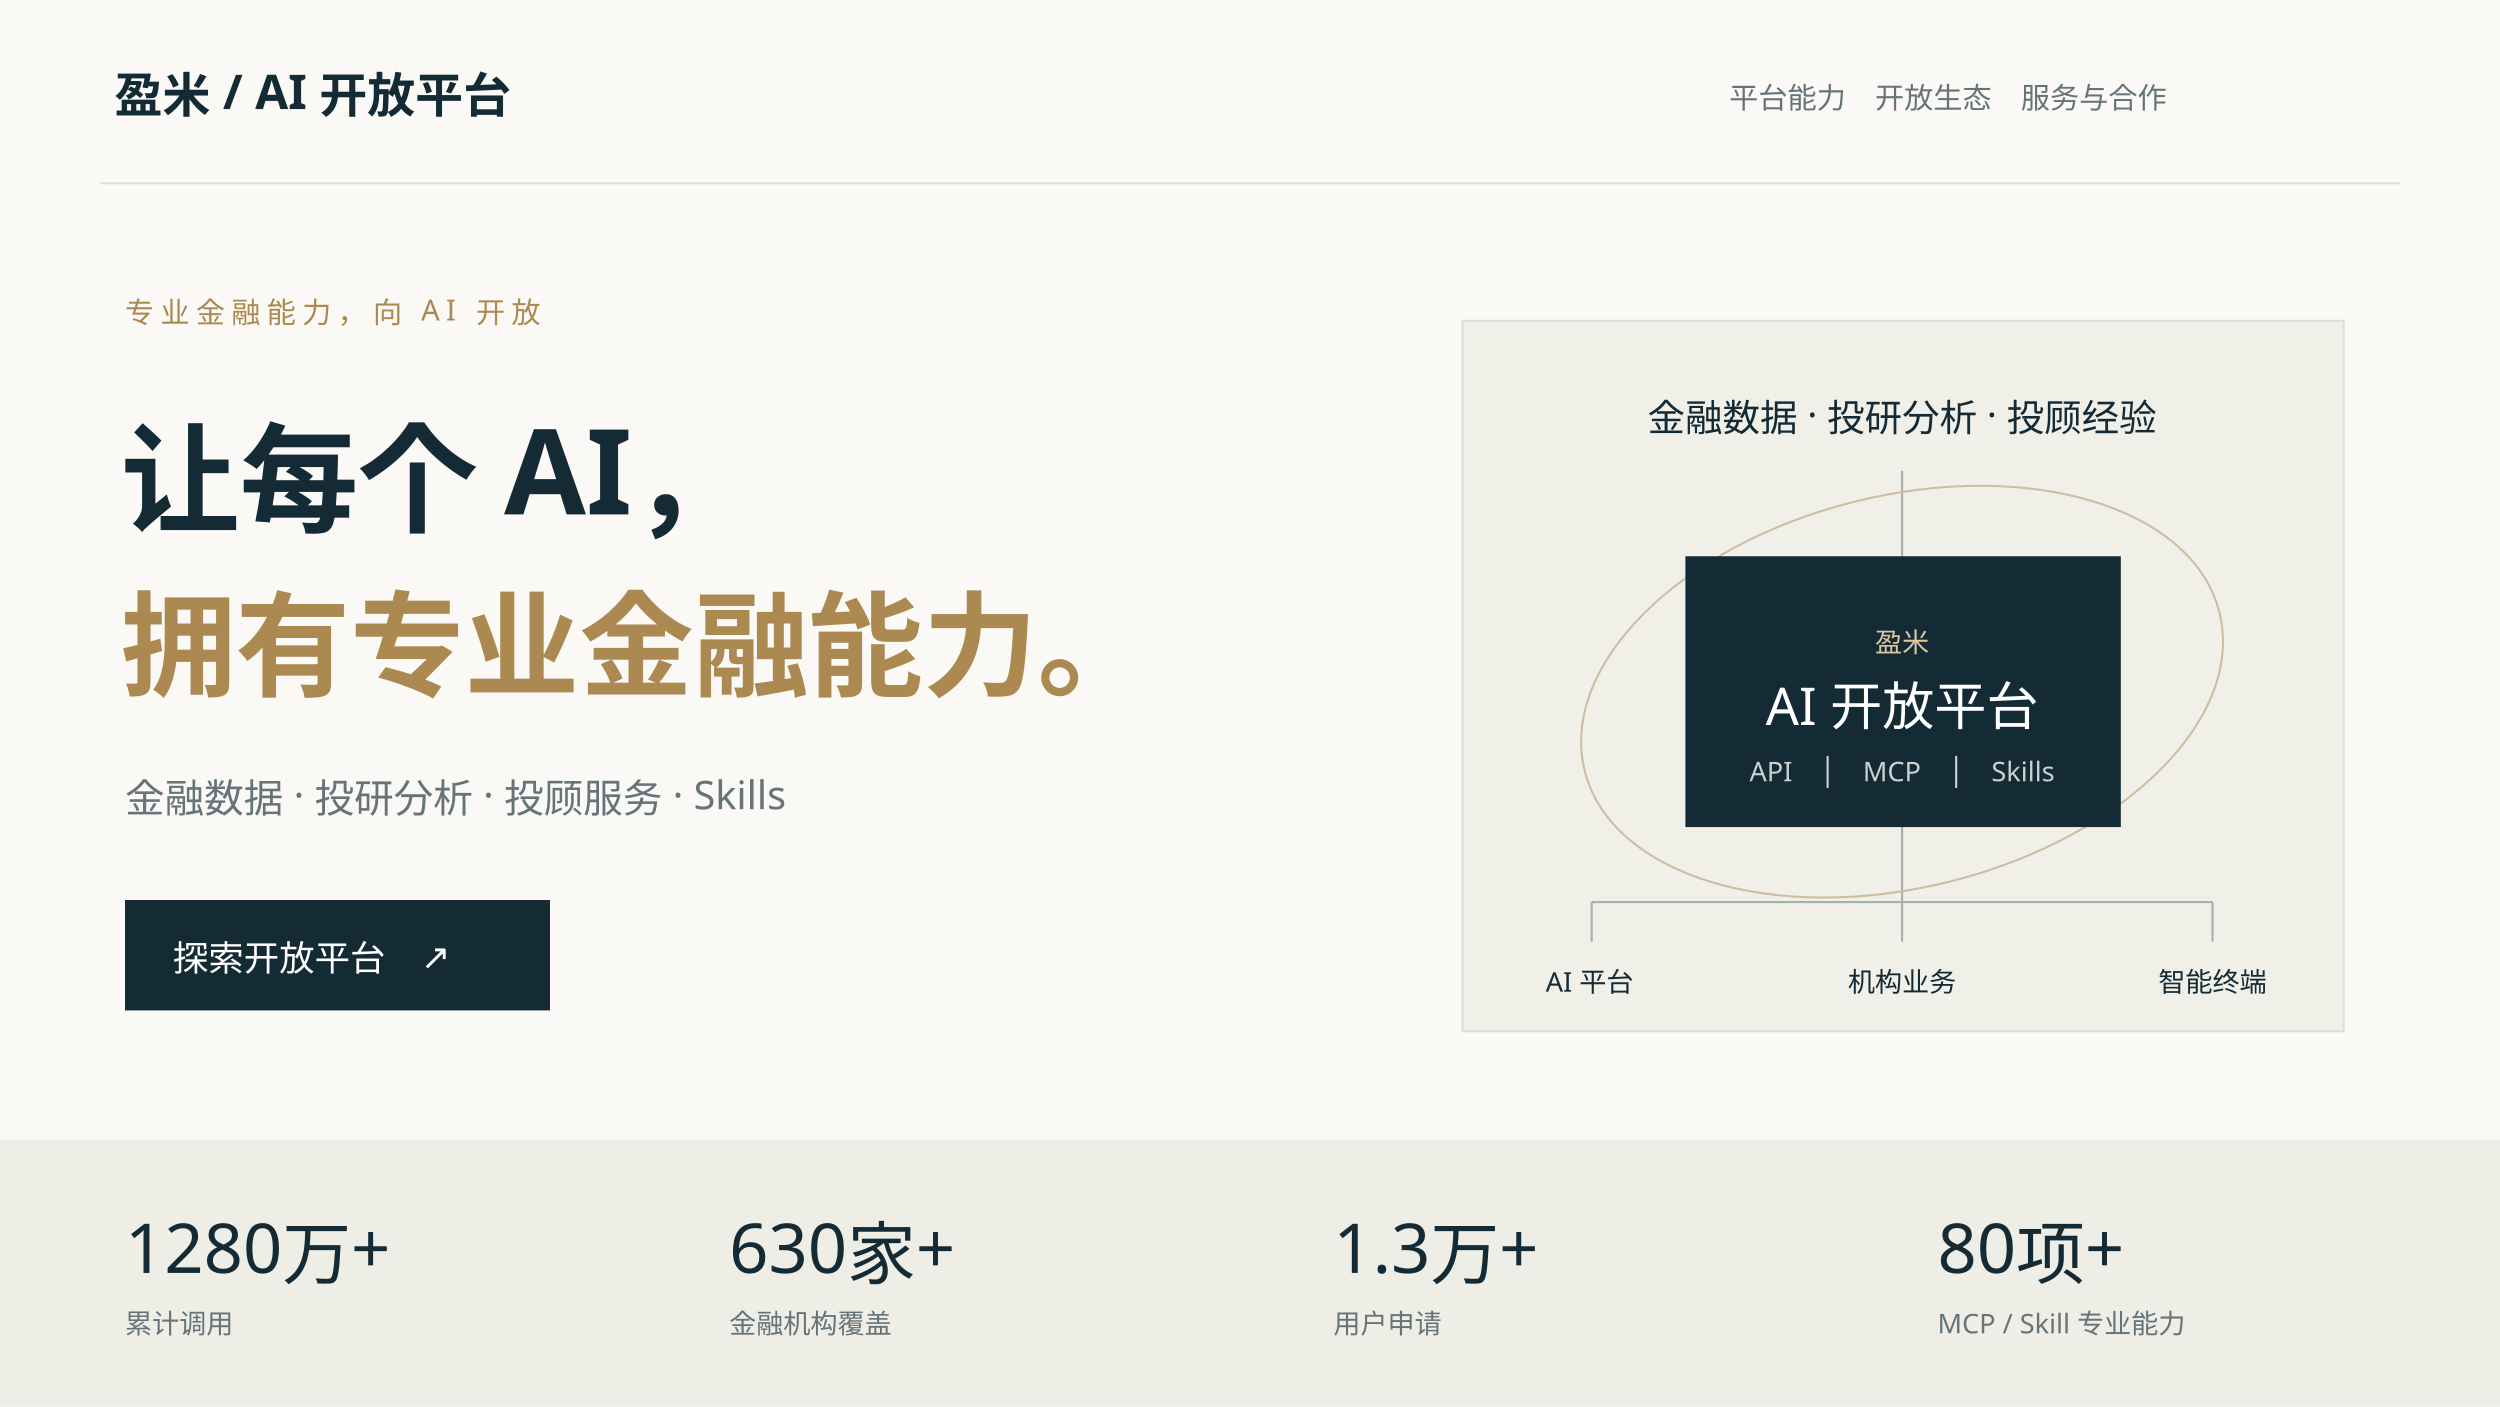
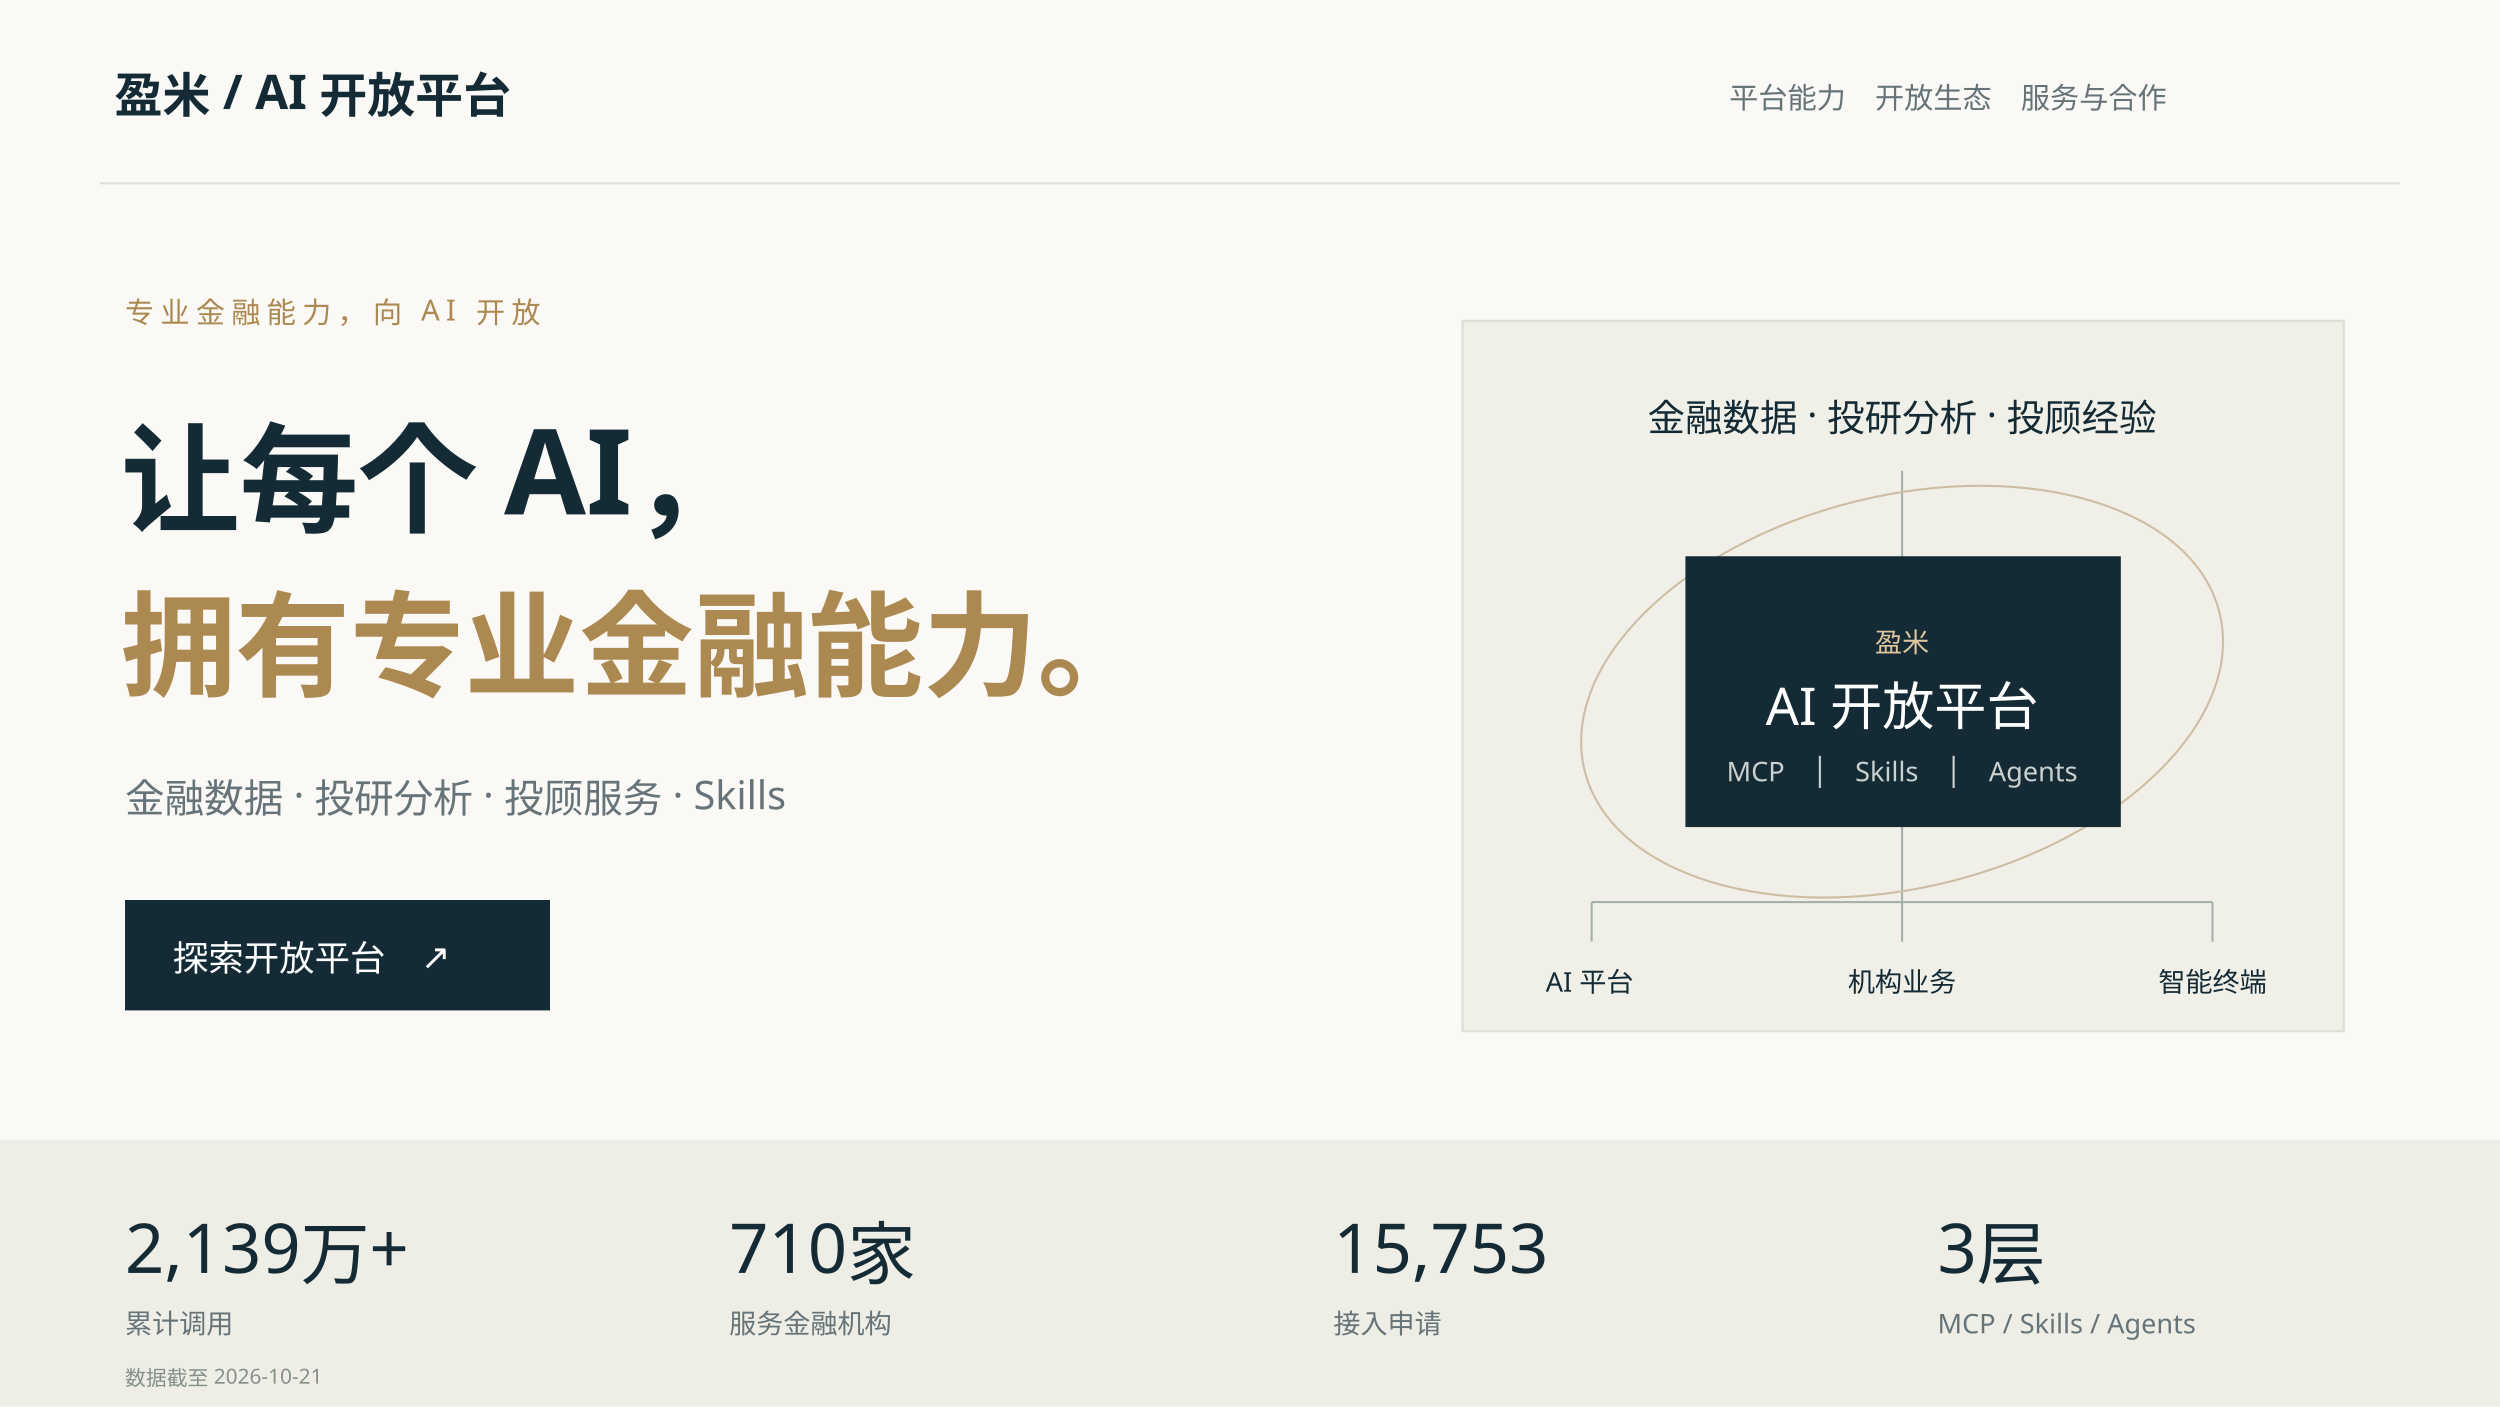
<svg xmlns="http://www.w3.org/2000/svg" width="1200" height="675" viewBox="0 0 1200 675">
  <rect width="1200" height="675" fill="#faf9f6" />
  <g font-family="PingFang SC,Microsoft YaHei,sans-serif">
    <path d="M48 88h1104" stroke="#dcded9" />
    <text x="55" y="54" font-size="23" fill="#142b35" font-weight="600">盈米 / AI 开放平台</text>
    <text x="830" y="52" font-size="14" fill="#667479">平台能力　开放生态　服务与合作</text>
    <text x="60" y="155" font-size="14" fill="#ad8952" letter-spacing="3">专业金融能力，向 AI 开放</text>
    <text x="58" y="251" font-size="57" fill="#142b35" font-weight="600">让每个 AI，</text>
    <text x="58" y="330" font-size="55" fill="#ad8952" font-weight="600">拥有专业金融能力。</text>
    <text x="60" y="390" font-size="19" fill="#667479">金融数据 · 投研分析 · 投顾服务 · Skills</text>
    <rect x="60" y="432" width="204" height="53" fill="#142b35" />
    <text x="83" y="466" font-size="17" fill="#fff">探索开放平台　↗</text>
    <g transform="translate(702 154)">
      <rect width="423" height="341" fill="#f0f0e9" stroke="#dcded9" />
      <text x="211" y="53" text-anchor="middle" font-size="18" fill="#142b35">金融数据 · 投研分析 · 投顾经验</text>
      <path d="M211 72v42m0 128v37M62 279h298M62 279v19m149-19v19m149-19v19" stroke="#a6b0aa" fill="none" />
      <ellipse cx="211" cy="178" rx="157" ry="94" transform="rotate(-14 211 178)" fill="none" stroke="#ccbda3" />
      <rect x="107" y="113" width="209" height="130" fill="#142b35" />
      <text x="211" y="159" text-anchor="middle" fill="#ddc59e" font-size="13">盈米</text>
      <text x="211" y="194" text-anchor="middle" fill="#fff" font-size="25">AI 开放平台</text>
-       <text x="211" y="221" text-anchor="middle" fill="#cad1cf" font-size="13">API　│　MCP　│　Skills</text>
+       <text x="211" y="221" text-anchor="middle" fill="#cad1cf" font-size="13">MCP　│　Skills　│　Agents</text>
      <text x="61" y="322" text-anchor="middle" font-size="13" fill="#142b35">AI 平台</text>
      <text x="211" y="322" text-anchor="middle" font-size="13" fill="#142b35">机构业务</text>
      <text x="360" y="322" text-anchor="middle" font-size="13" fill="#142b35">智能终端</text>
    </g>
    <rect y="547" width="1200" height="128" fill="#eeeee7" />
    <g fill="#142b35">
-       <text x="60" y="611" font-size="33">1280万+</text>
-       <text x="350" y="611" font-size="33">630家+</text>
-       <text x="640" y="611" font-size="33">1.3万+</text>
-       <text x="930" y="611" font-size="33">80项+</text>
+       <text x="60" y="611" font-size="33">2,139万+</text>
+       <text x="350" y="611" font-size="33">710家</text>
+       <text x="640" y="611" font-size="33">15,753</text>
+       <text x="930" y="611" font-size="33">3层</text>
    </g>
    <g fill="#667479" font-size="13">
      <text x="60" y="640">累计调用</text>
-       <text x="350" y="640">金融机构覆盖</text>
-       <text x="640" y="640">用户申请</text>
-       <text x="930" y="640">MCP / Skill 专业能力</text>
+       <text x="350" y="640">服务金融机构</text>
+       <text x="640" y="640">接入申请</text>
+       <text x="930" y="640">MCP / Skills / Agents</text>
    </g>
+     <text x="60" y="665" font-size="10" fill="#85908a">数据截至 2026-10-21</text>
  </g>
</svg>
